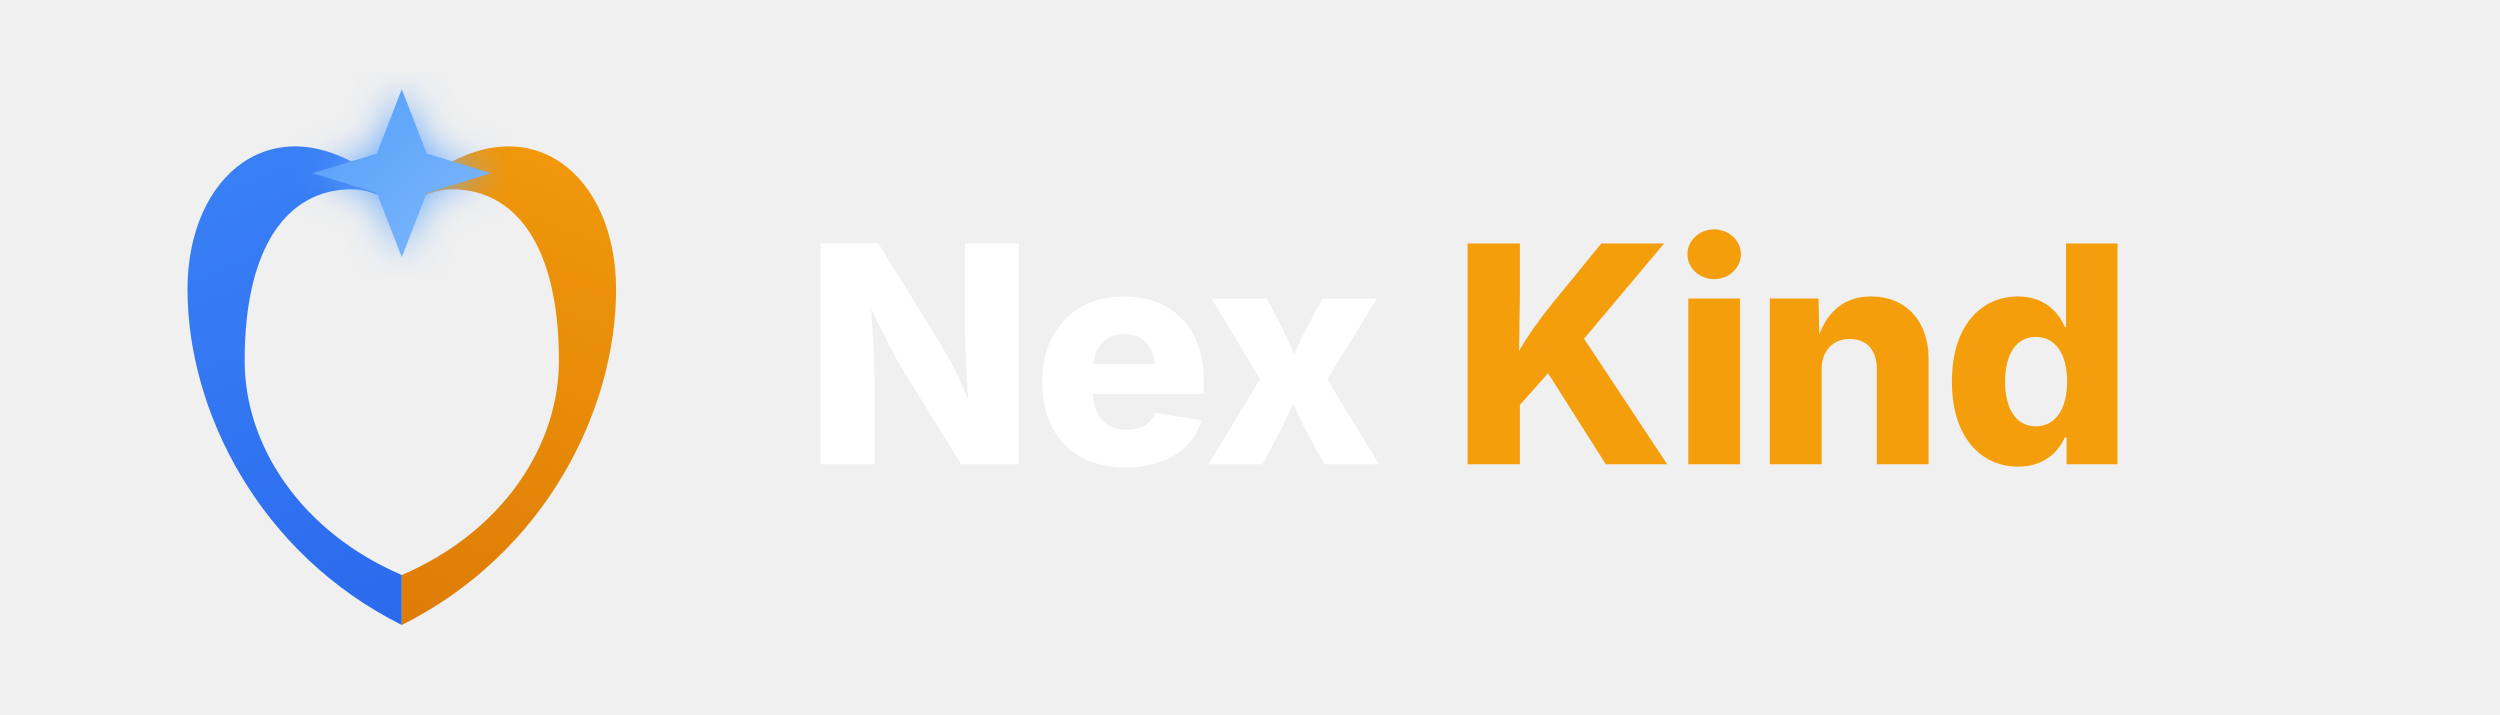
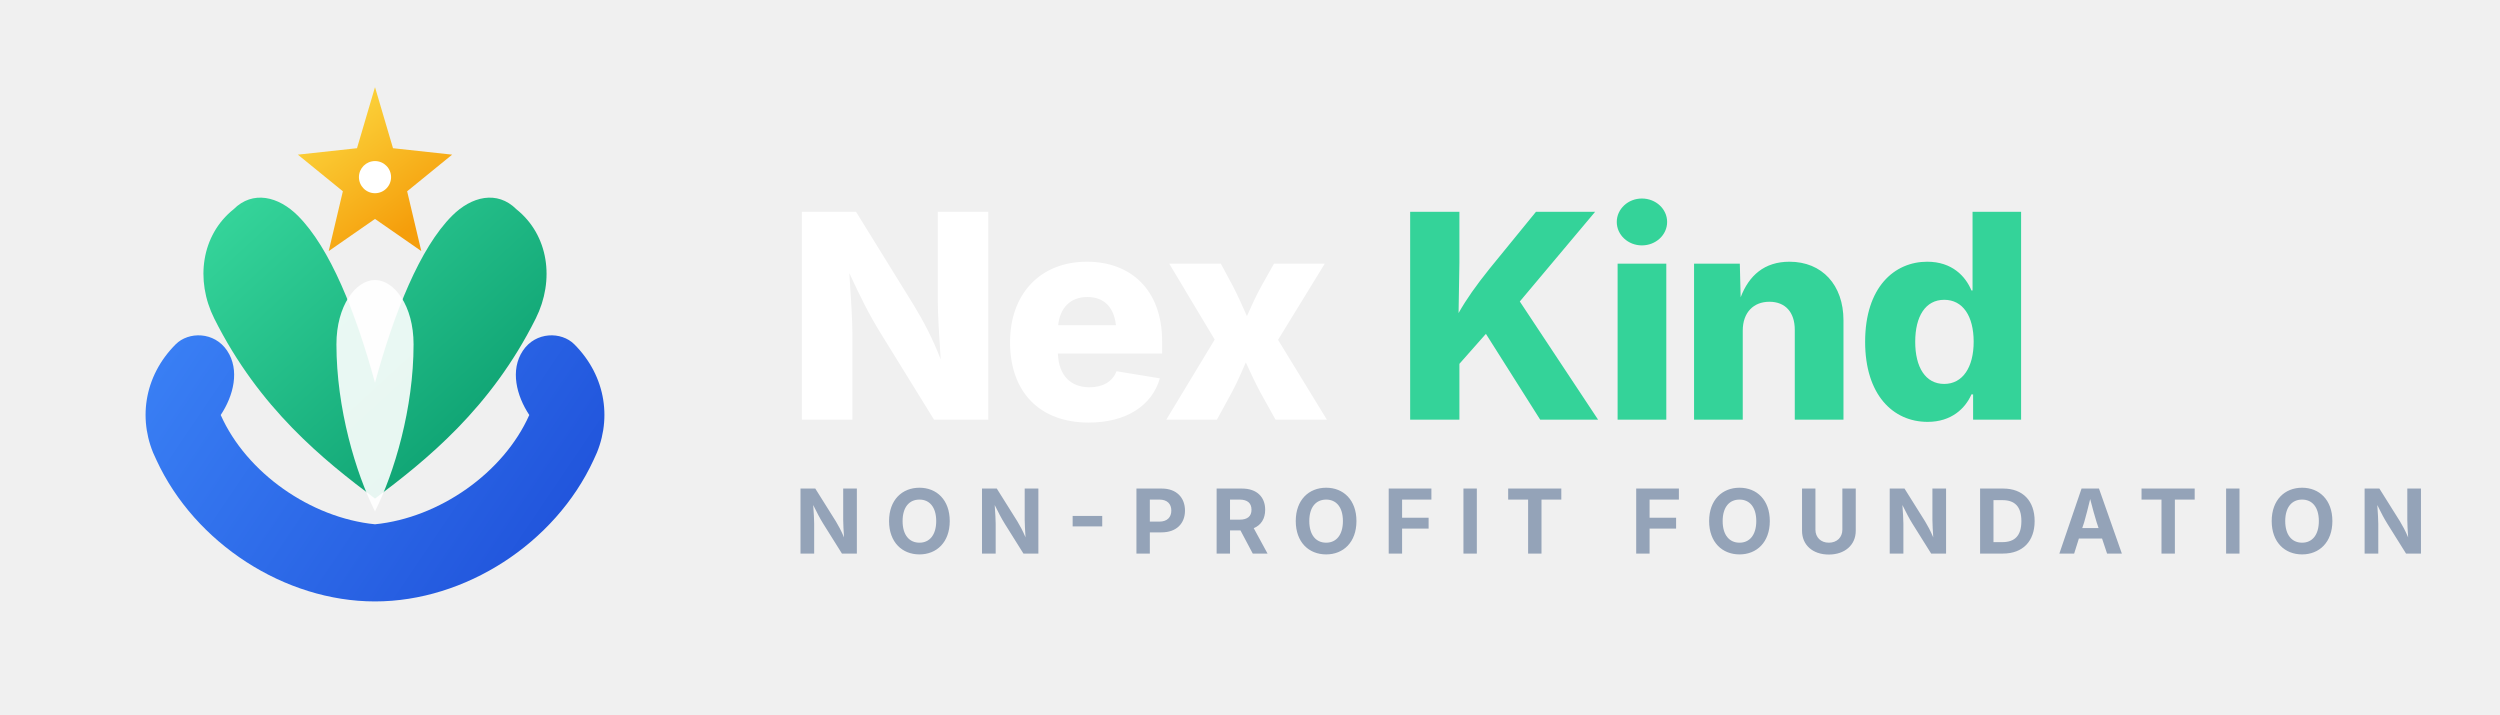
<svg xmlns="http://www.w3.org/2000/svg" viewBox="0 0 280 80" fill="none">
  <defs>
-     <linearGradient id="primary-grad" x1="20" y1="12" x2="50" y2="85" gradientUnits="userSpaceOnUse">
+     <linearGradient id="np-blue-brand-w" x1="16" y1="42" x2="84" y2="88" gradientUnits="userSpaceOnUse">
      <stop offset="0%" stop-color="#3b82f6" />
-       <stop offset="100%" stop-color="#2563eb" />
+       <stop offset="100%" stop-color="#1d4ed8" />
    </linearGradient>
-     <linearGradient id="secondary-grad" x1="80" y1="12" x2="50" y2="85" gradientUnits="userSpaceOnUse">
-       <stop offset="0%" stop-color="#f59e0b" />
-       <stop offset="100%" stop-color="#d97706" />
+     <linearGradient id="np-emerald-brand-w" x1="28" y1="28" x2="72" y2="76" gradientUnits="userSpaceOnUse">
+       <stop offset="0%" stop-color="#34d399" />
+       <stop offset="100%" stop-color="#059669" />
    </linearGradient>
-     <linearGradient id="accent-grad" x1="39" y1="12" x2="61" y2="34" gradientUnits="userSpaceOnUse">
-       <stop offset="0%" stop-color="#60a5fa" />
-       <stop offset="100%" stop-color="#93c5fd" />
+     <linearGradient id="np-gold-brand-w" x1="42" y1="6" x2="58" y2="28" gradientUnits="userSpaceOnUse">
+       <stop offset="0%" stop-color="#fde047" />
+       <stop offset="100%" stop-color="#f59e0b" />
    </linearGradient>
-     <filter id="glow" x="-10%" y="-10%" width="120%" height="120%">
-       <feGaussianBlur stdDeviation="2" result="blur" />
-       <feComposite in="SourceGraphic" in2="blur" operator="over" />
-     </filter>
  </defs>
-   <g transform="translate(5, 0)">
-     <path d="M40 70C24 62 16 46 16 32.4C16 19.6 25.6 11.6 36.8 19.6C39.2 21.2 40 23.6 40 23.6C40 23.6 37.6 21.2 34.4 21.2C27.2 21.2 22.4 27.6 22.4 40.4C22.4 50 28.8 59.6 40 64.4Z" fill="url(#primary-grad)" />
-     <path d="M40 70C56 62 64 46 64 32.4C64 19.6 54.4 11.6 43.2 19.6C40.8 21.2 40 23.6 40 23.6C40 23.6 42.4 21.2 45.6 21.2C52.8 21.2 57.6 27.6 57.6 40.4C57.6 50 51.2 59.6 40 64.4Z" fill="url(#secondary-grad)" />
-     <path d="M40 10L42.8 17.2L50 19.4L42.8 21.6L40 28.8L37.2 21.6L30 19.4L37.2 17.2Z" fill="url(#accent-grad)" filter="url(#glow)" />
+   <g transform="translate(6, 4) scale(0.72)">
+     <path d="M50 88C36 88 22 79 16 66C13 60 14 53 19 48C21 46 25 46 27 49C29 52 28 56 26 59C30 68 40 75 50 76V88Z" fill="url(#np-blue-brand-w)" />
+     <path d="M50 88C64 88 78 79 84 66C87 60 86 53 81 48C79 46 75 46 73 49C71 52 72 56 74 59C70 68 60 75 50 76V88Z" fill="url(#np-blue-brand-w)" />
+     <path d="M50 72C42 66 32 58 25 44C22 38 23 31 28 27C31 24 35 25 38 28C43 33 47 43 50 54V72Z" fill="url(#np-emerald-brand-w)" />
+     <path d="M50 72C58 66 68 58 75 44C78 38 77 31 72 27C69 24 65 25 62 28C57 33 53 43 50 54V72Z" fill="url(#np-emerald-brand-w)" />
+     <path d="M50 74C47 68 44 58 44 48C44 42 47 38 50 38C53 38 56 42 56 48C56 58 53 68 50 74Z" fill="#ffffff" fill-opacity="0.9" />
+     <path d="M50 8L52.8 17.5L62 18.5L55 24.2L57.2 33.5L50 28.5L42.8 33.5L45 24.2L38 18.5L47.2 17.5Z" fill="url(#np-gold-brand-w)" />
+     <circle cx="50" cy="22" r="2.5" fill="#ffffff" />
  </g>
-   <text x="90" y="52" font-family="Inter, system-ui, -apple-system, sans-serif" font-size="34" font-weight="800" letter-spacing="-0.5px">
+   <text x="88" y="47" font-family="Inter, system-ui, -apple-system, sans-serif" font-size="32" font-weight="800" letter-spacing="-0.5px">
    <tspan fill="#ffffff">Nex</tspan>
-     <tspan fill="#f59e0b">Kind</tspan>
+     <tspan fill="#34d399">Kind</tspan>
+   </text>
+   <text x="89" y="62" font-family="Inter, system-ui, -apple-system, sans-serif" font-size="10" font-weight="700" letter-spacing="2.5px" fill="#94a3b8">
+     NON-PROFIT FOUNDATION
  </text>
</svg>
